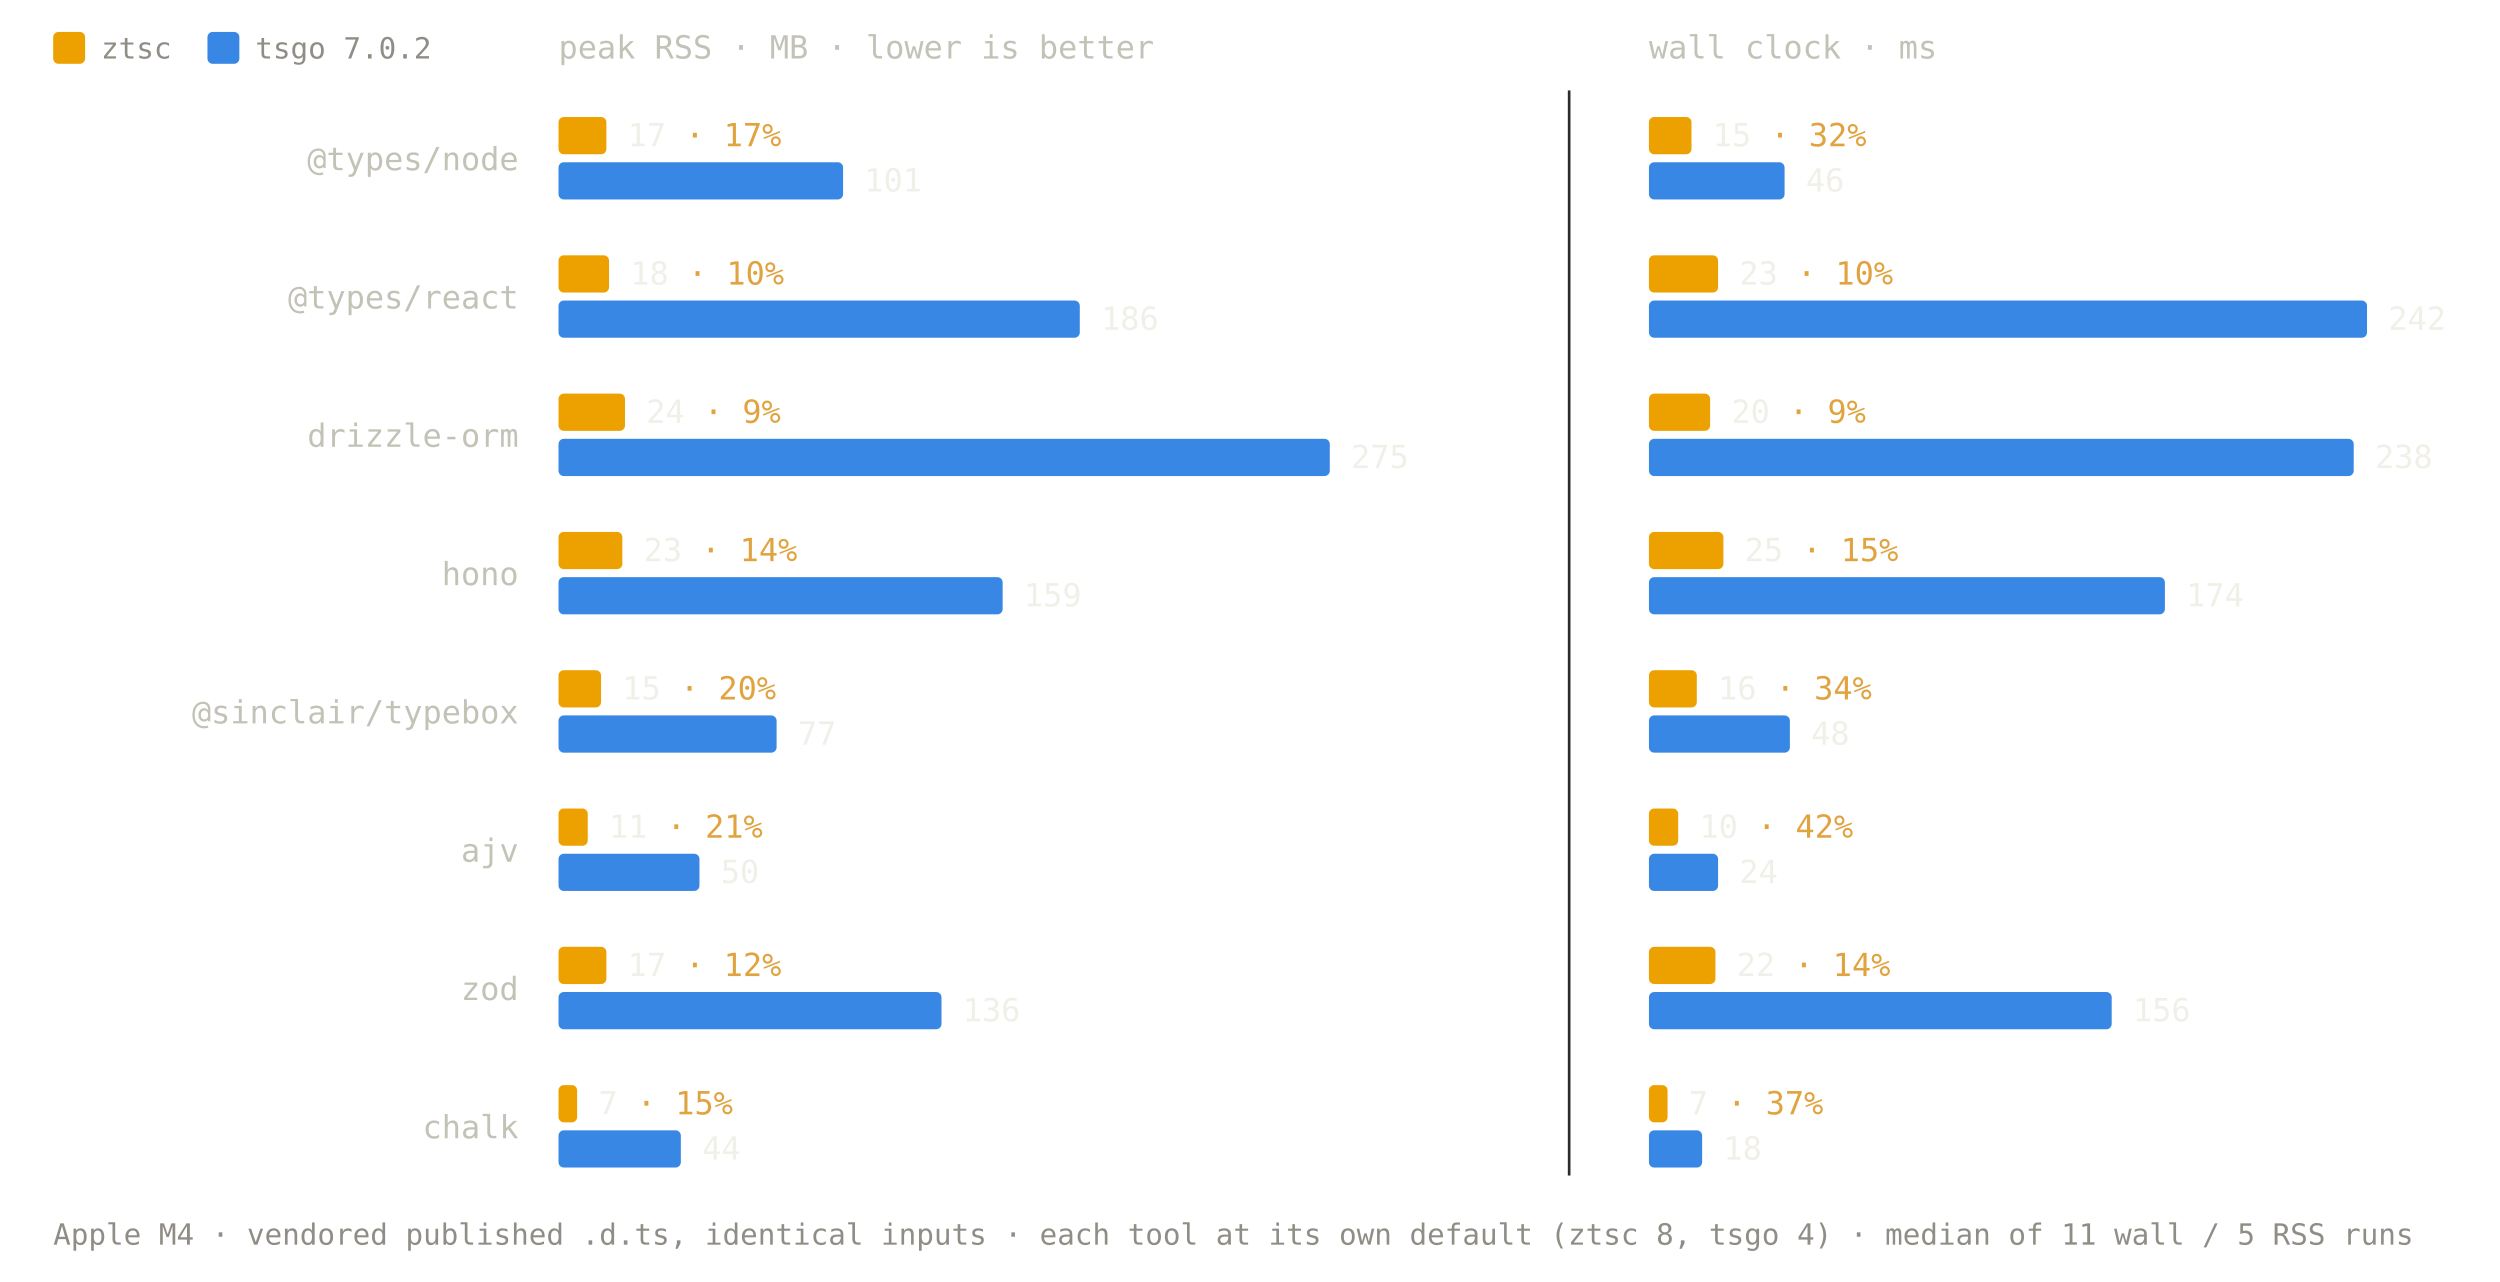
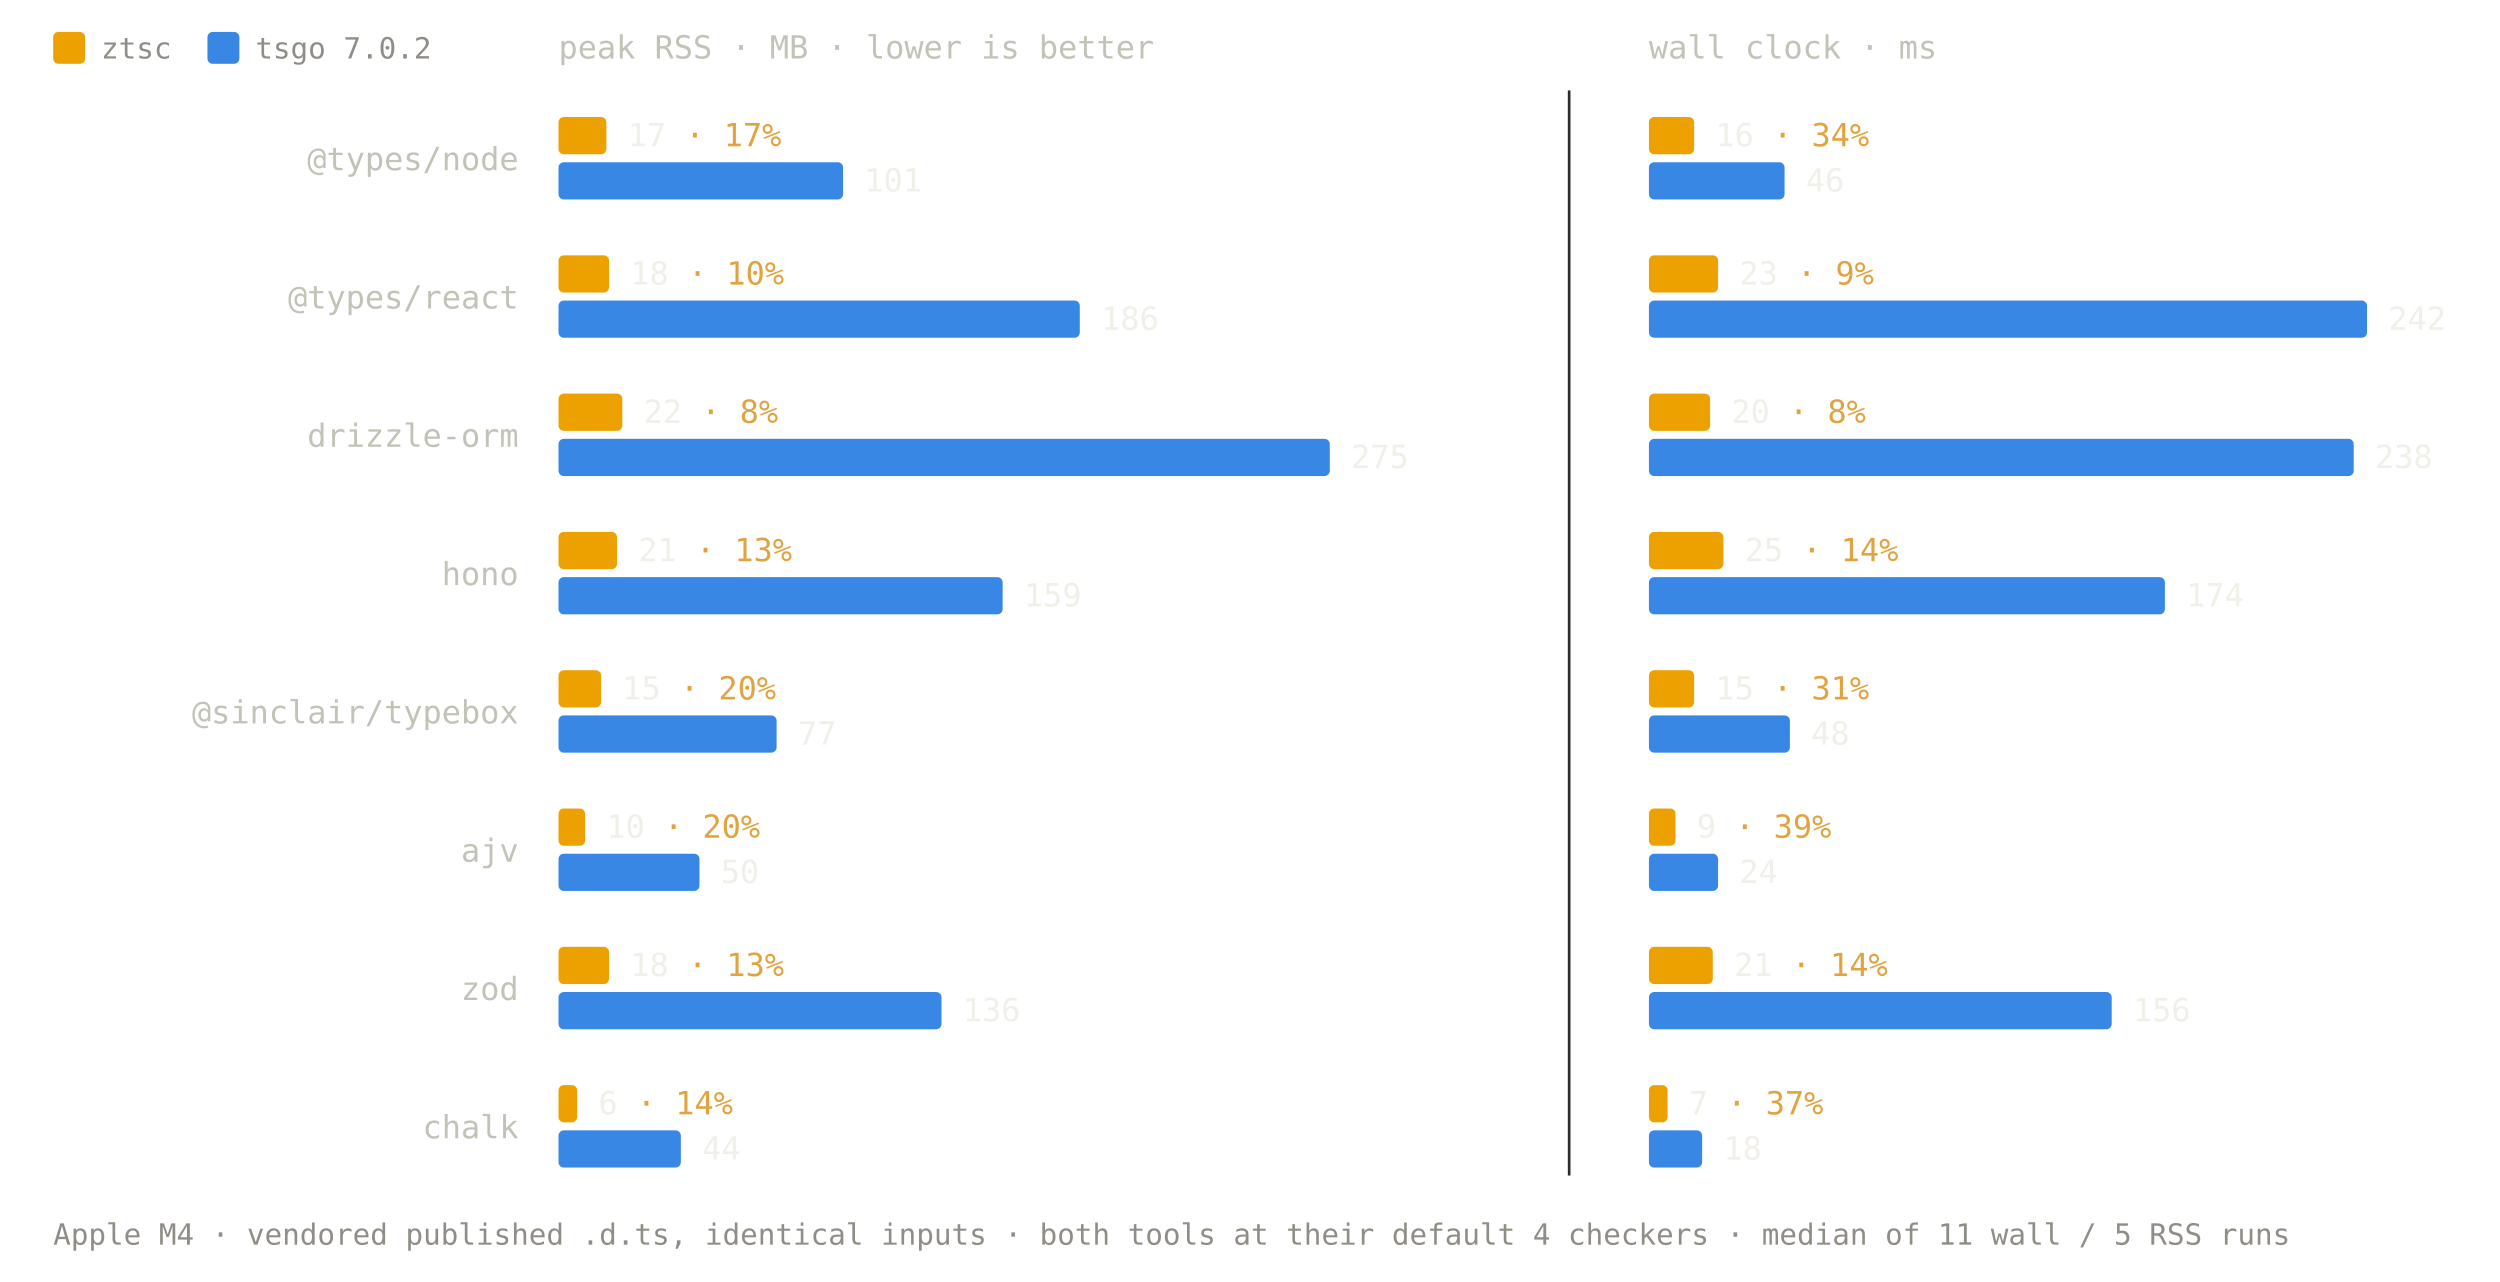
- <svg xmlns="http://www.w3.org/2000/svg" viewBox="0 0 940 482" width="940" height="482" role="img" aria-label="Two-panel grouped bar chart across eight real packages, each tool at its own default checker count (ztsc 8, tsgo 4). Left panel, peak resident memory: ztsc uses 7 to 24 megabytes, tsgo 44 to 275 megabytes — ztsc is 9 to 21 percent of tsgo on every package. Right panel, wall clock: ztsc takes 7 to 25 milliseconds, tsgo 18 to 242 milliseconds — ztsc is 9 to 42 percent of tsgo's time.">
+ <svg xmlns="http://www.w3.org/2000/svg" viewBox="0 0 940 482" width="940" height="482" role="img" aria-label="Two-panel grouped bar chart across eight real packages at the default four checkers. Left panel, peak resident memory: ztsc uses 6 to 22 megabytes, tsgo 44 to 275 megabytes — ztsc is 8 to 20 percent of tsgo on every package. Right panel, wall clock: ztsc takes 7 to 25 milliseconds, tsgo 18 to 242 milliseconds — ztsc is 8 to 39 percent of tsgo's time.">
  <style>
    text { font-family: ui-monospace, "SF Mono", SFMono-Regular, Menlo, Consolas, monospace; fill: #f0efe8; }
    .t11 { font-size: 11px; }
    .t12 { font-size: 12px; }
    .bl  { font-size: 12px; }
    .dim { fill: #c3c2b7; }
    .mut { fill: #8f8d85; }
    .acc { fill: #e0a33f; }
    .bz  { fill: #eda100; }
    .bt  { fill: #3987e5; }
    .hairv { stroke: #2c2c2a; stroke-width: 1; }
  </style>
  <rect class="bz" x="20" y="12" width="12" height="12" rx="2" />
  <text class="t11 mut" x="38" y="22">ztsc</text>
  <rect class="bt" x="78" y="12" width="12" height="12" rx="2" />
  <text class="t11 mut" x="96" y="22">tsgo 7.0.2</text>
  <text class="t12 dim" x="210" y="22">peak RSS · MB · lower is better</text>
  <text class="t12 dim" x="620" y="22">wall clock · ms</text>
  <line class="hairv" x1="590" y1="34" x2="590" y2="442" />
  <text class="t12 dim" x="195" y="64" text-anchor="end">@types/node</text>
  <rect class="bz" x="210" y="44" width="18" height="14" rx="2" />
  <text class="bl" x="236" y="55">17 <tspan class="acc">· 17%</tspan>
  </text>
  <rect class="bt" x="210" y="61" width="107" height="14" rx="2" />
  <text class="bl" x="325" y="72">101</text>
-   <rect class="bz" x="620" y="44" width="16" height="14" rx="2" />
-   <text class="bl" x="644" y="55">15 <tspan class="acc">· 32%</tspan>
+   <rect class="bz" x="620" y="44" width="17" height="14" rx="2" />
+   <text class="bl" x="645" y="55">16 <tspan class="acc">· 34%</tspan>
  </text>
  <rect class="bt" x="620" y="61" width="51" height="14" rx="2" />
  <text class="bl" x="679" y="72">46</text>
  <text class="t12 dim" x="195" y="116" text-anchor="end">@types/react</text>
  <rect class="bz" x="210" y="96" width="19" height="14" rx="2" />
  <text class="bl" x="237" y="107">18 <tspan class="acc">· 10%</tspan>
  </text>
  <rect class="bt" x="210" y="113" width="196" height="14" rx="2" />
  <text class="bl" x="414" y="124">186</text>
  <rect class="bz" x="620" y="96" width="26" height="14" rx="2" />
-   <text class="bl" x="654" y="107">23 <tspan class="acc">· 10%</tspan>
+   <text class="bl" x="654" y="107">23 <tspan class="acc">· 9%</tspan>
  </text>
  <rect class="bt" x="620" y="113" width="270" height="14" rx="2" />
  <text class="bl" x="898" y="124">242</text>
  <text class="t12 dim" x="195" y="168" text-anchor="end">drizzle-orm</text>
-   <rect class="bz" x="210" y="148" width="25" height="14" rx="2" />
-   <text class="bl" x="243" y="159">24 <tspan class="acc">· 9%</tspan>
+   <rect class="bz" x="210" y="148" width="24" height="14" rx="2" />
+   <text class="bl" x="242" y="159">22 <tspan class="acc">· 8%</tspan>
  </text>
  <rect class="bt" x="210" y="165" width="290" height="14" rx="2" />
  <text class="bl" x="508" y="176">275</text>
  <rect class="bz" x="620" y="148" width="23" height="14" rx="2" />
-   <text class="bl" x="651" y="159">20 <tspan class="acc">· 9%</tspan>
+   <text class="bl" x="651" y="159">20 <tspan class="acc">· 8%</tspan>
  </text>
  <rect class="bt" x="620" y="165" width="265" height="14" rx="2" />
  <text class="bl" x="893" y="176">238</text>
  <text class="t12 dim" x="195" y="220" text-anchor="end">hono</text>
-   <rect class="bz" x="210" y="200" width="24" height="14" rx="2" />
-   <text class="bl" x="242" y="211">23 <tspan class="acc">· 14%</tspan>
+   <rect class="bz" x="210" y="200" width="22" height="14" rx="2" />
+   <text class="bl" x="240" y="211">21 <tspan class="acc">· 13%</tspan>
  </text>
  <rect class="bt" x="210" y="217" width="167" height="14" rx="2" />
  <text class="bl" x="385" y="228">159</text>
  <rect class="bz" x="620" y="200" width="28" height="14" rx="2" />
-   <text class="bl" x="656" y="211">25 <tspan class="acc">· 15%</tspan>
+   <text class="bl" x="656" y="211">25 <tspan class="acc">· 14%</tspan>
  </text>
  <rect class="bt" x="620" y="217" width="194" height="14" rx="2" />
  <text class="bl" x="822" y="228">174</text>
  <text class="t12 dim" x="195" y="272" text-anchor="end">@sinclair/typebox</text>
  <rect class="bz" x="210" y="252" width="16" height="14" rx="2" />
  <text class="bl" x="234" y="263">15 <tspan class="acc">· 20%</tspan>
  </text>
  <rect class="bt" x="210" y="269" width="82" height="14" rx="2" />
  <text class="bl" x="300" y="280">77</text>
-   <rect class="bz" x="620" y="252" width="18" height="14" rx="2" />
-   <text class="bl" x="646" y="263">16 <tspan class="acc">· 34%</tspan>
+   <rect class="bz" x="620" y="252" width="17" height="14" rx="2" />
+   <text class="bl" x="645" y="263">15 <tspan class="acc">· 31%</tspan>
  </text>
  <rect class="bt" x="620" y="269" width="53" height="14" rx="2" />
  <text class="bl" x="681" y="280">48</text>
  <text class="t12 dim" x="195" y="324" text-anchor="end">ajv</text>
-   <rect class="bz" x="210" y="304" width="11" height="14" rx="2" />
-   <text class="bl" x="229" y="315">11 <tspan class="acc">· 21%</tspan>
+   <rect class="bz" x="210" y="304" width="10" height="14" rx="2" />
+   <text class="bl" x="228" y="315">10 <tspan class="acc">· 20%</tspan>
  </text>
  <rect class="bt" x="210" y="321" width="53" height="14" rx="2" />
  <text class="bl" x="271" y="332">50</text>
-   <rect class="bz" x="620" y="304" width="11" height="14" rx="2" />
-   <text class="bl" x="639" y="315">10 <tspan class="acc">· 42%</tspan>
+   <rect class="bz" x="620" y="304" width="10" height="14" rx="2" />
+   <text class="bl" x="638" y="315">9 <tspan class="acc">· 39%</tspan>
  </text>
  <rect class="bt" x="620" y="321" width="26" height="14" rx="2" />
  <text class="bl" x="654" y="332">24</text>
  <text class="t12 dim" x="195" y="376" text-anchor="end">zod</text>
-   <rect class="bz" x="210" y="356" width="18" height="14" rx="2" />
-   <text class="bl" x="236" y="367">17 <tspan class="acc">· 12%</tspan>
+   <rect class="bz" x="210" y="356" width="19" height="14" rx="2" />
+   <text class="bl" x="237" y="367">18 <tspan class="acc">· 13%</tspan>
  </text>
  <rect class="bt" x="210" y="373" width="144" height="14" rx="2" />
  <text class="bl" x="362" y="384">136</text>
-   <rect class="bz" x="620" y="356" width="25" height="14" rx="2" />
-   <text class="bl" x="653" y="367">22 <tspan class="acc">· 14%</tspan>
+   <rect class="bz" x="620" y="356" width="24" height="14" rx="2" />
+   <text class="bl" x="652" y="367">21 <tspan class="acc">· 14%</tspan>
  </text>
  <rect class="bt" x="620" y="373" width="174" height="14" rx="2" />
  <text class="bl" x="802" y="384">156</text>
  <text class="t12 dim" x="195" y="428" text-anchor="end">chalk</text>
  <rect class="bz" x="210" y="408" width="7" height="14" rx="2" />
-   <text class="bl" x="225" y="419">7 <tspan class="acc">· 15%</tspan>
+   <text class="bl" x="225" y="419">6 <tspan class="acc">· 14%</tspan>
  </text>
  <rect class="bt" x="210" y="425" width="46" height="14" rx="2" />
  <text class="bl" x="264" y="436">44</text>
  <rect class="bz" x="620" y="408" width="7" height="14" rx="2" />
  <text class="bl" x="635" y="419">7 <tspan class="acc">· 37%</tspan>
  </text>
  <rect class="bt" x="620" y="425" width="20" height="14" rx="2" />
  <text class="bl" x="648" y="436">18</text>
-   <text class="t11 mut" x="20" y="468">Apple M4 · vendored published .d.ts, identical inputs · each tool at its own default (ztsc 8, tsgo 4) · median of 11 wall / 5 RSS runs</text>
+   <text class="t11 mut" x="20" y="468">Apple M4 · vendored published .d.ts, identical inputs · both tools at their default 4 checkers · median of 11 wall / 5 RSS runs</text>
</svg>
